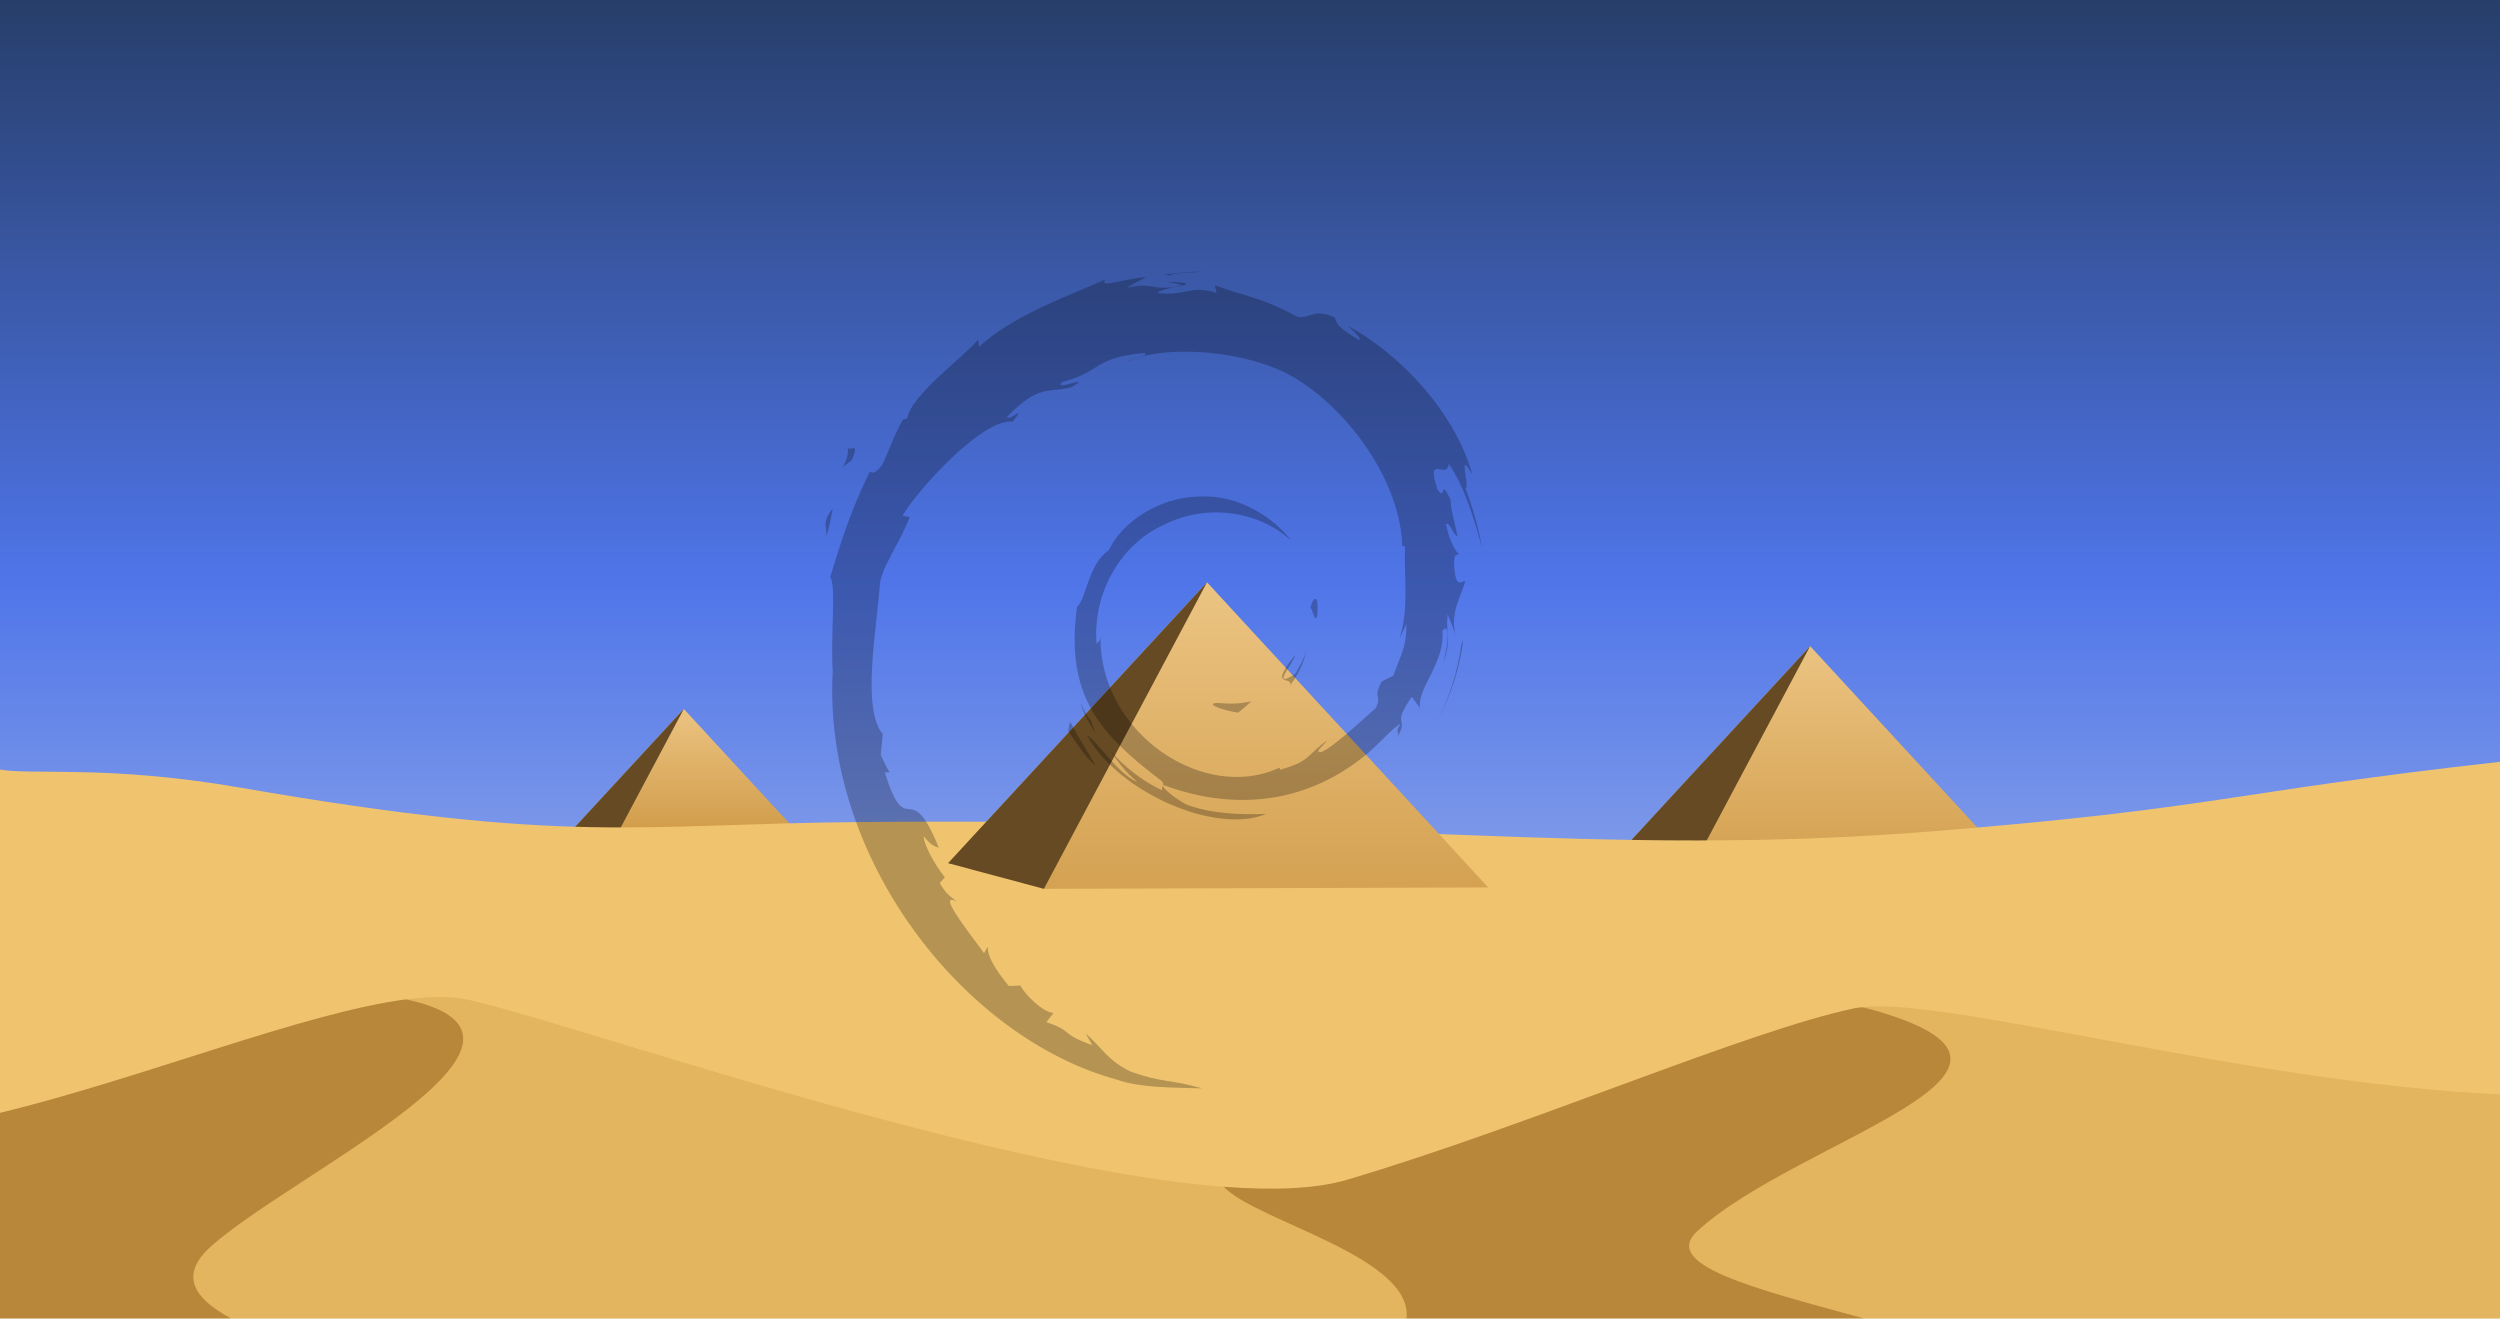
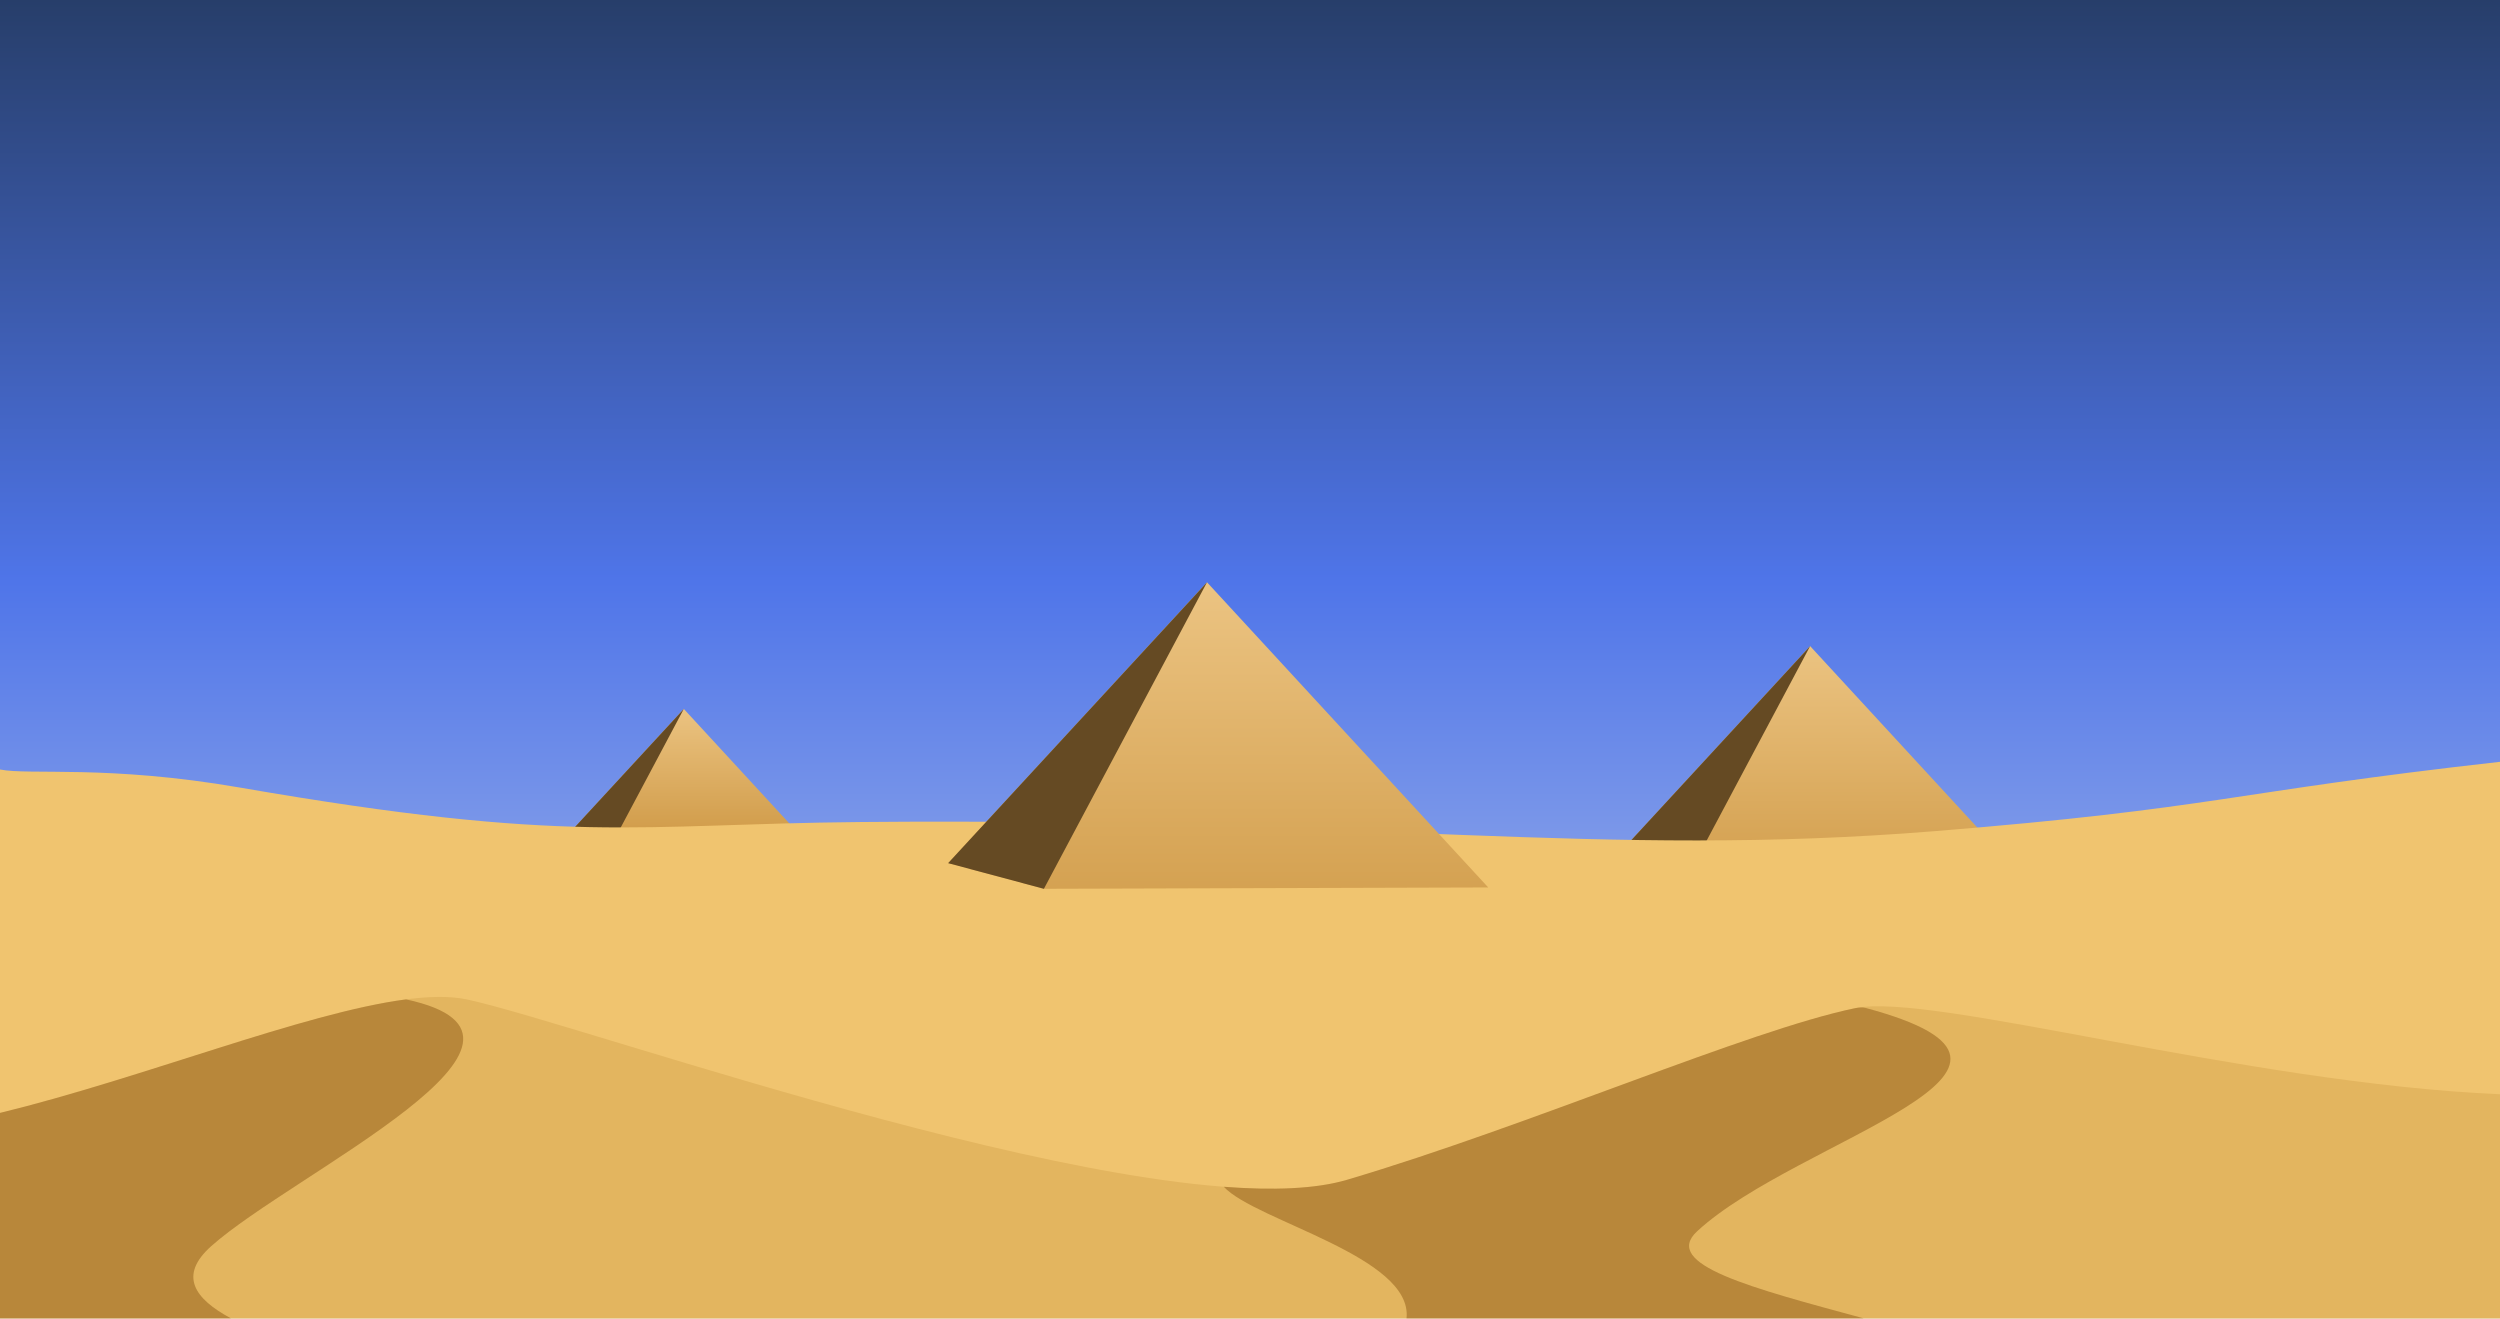
<svg xmlns="http://www.w3.org/2000/svg" xmlns:ns1="http://www.openswatchbook.org/uri/2009/osb" xmlns:xlink="http://www.w3.org/1999/xlink" id="svg8" version="1.1" viewBox="0 0 1083.733 571.5" height="2160" width="4096" style="enable-background:new">
  <defs id="defs2">
    <linearGradient id="linearGradient1219">
      <stop style="stop-color:#ebc381;stop-opacity:1;" offset="0" id="stop1215" />
      <stop style="stop-color:#cc9540;stop-opacity:1" offset="1" id="stop1217" />
    </linearGradient>
    <linearGradient ns1:paint="solid" id="linearGradient5411">
      <stop id="stop5409" offset="0" style="stop-color:#000000;stop-opacity:1;" />
    </linearGradient>
    <linearGradient ns1:paint="solid" id="linearGradient5224">
      <stop id="stop5222" offset="0" style="stop-color:#ffffff;stop-opacity:1;" />
    </linearGradient>
    <linearGradient id="linearGradient835">
      <stop style="stop-color:#273e6a;stop-opacity:1" offset="0" id="stop831" />
      <stop id="stop1097" offset="0.442" style="stop-color:#4f75e9;stop-opacity:1" />
      <stop style="stop-color:#ced8e9;stop-opacity:1" offset="1" id="stop833" />
    </linearGradient>
    <linearGradient xlink:href="#linearGradient835" id="linearGradient1091" gradientUnits="userSpaceOnUse" gradientTransform="translate(431.1471,-225.228)" x1="90.712" y1="499.728" x2="90.712" y2="-71.326" />
    <linearGradient xlink:href="#linearGradient1219" id="linearGradient1221" x1="530.334" y1="-50.928" x2="530.334" y2="497.605" gradientUnits="userSpaceOnUse" gradientTransform="matrix(0.3269356,0,0,0.3269356,350.9274,-2.679945)" />
    <linearGradient xlink:href="#linearGradient1219" id="linearGradient3462" gradientUnits="userSpaceOnUse" x1="530.334" y1="-59.513" x2="530.334" y2="348.559" gradientTransform="matrix(0.1554897,0,0,0.1554897,214.4809,42.04848)" />
    <linearGradient xlink:href="#linearGradient1219" id="linearGradient3496" gradientUnits="userSpaceOnUse" x1="530.334" y1="-59.513" x2="530.334" y2="348.559" gradientTransform="matrix(0.3097567,0,0,0.3097567,621.4288,23.97197)" />
  </defs>
  <g id="layer1" transform="translate(0,274.5)" style="display:inline;opacity:1">
    <rect y="-297" x="3.5527137e-015" height="571.5" width="1083.733" id="rect1012" style="opacity:1;fill:url(#linearGradient1091);fill-opacity:1;fill-rule:nonzero;stroke:none;stroke-width:3.175;stroke-linecap:butt;stroke-linejoin:round;stroke-miterlimit:4;stroke-dasharray:none;stroke-dashoffset:0;stroke-opacity:1;paint-order:normal" transform="scale(1,-1)" />
    <path id="path3464" d="M 784.676,5.583 678.364,120.943 l 39.326,10.537 182.497,-0.555 z" style="fill:url(#linearGradient3496);fill-opacity:1;stroke:none;stroke-width:0.265px;stroke-linecap:butt;stroke-linejoin:miter;stroke-opacity:1" />
    <path id="path3466" d="M 784.676,5.583 678.364,120.943 l 39.326,10.537 z" style="opacity:1;fill:#654a23;fill-opacity:1;stroke:none;stroke-width:0.265px;stroke-linecap:butt;stroke-linejoin:miter;stroke-opacity:1" />
    <g id="g2345" transform="matrix(0.6174553,0,0,0.655793,530.2297,-65.93013)" style="stroke-width:1.571;" />
    <path id="path3456" d="m 296.427,32.818 -53.366,57.908 19.74,5.289 91.609,-0.278 z" style="fill:url(#linearGradient3462);fill-opacity:1;stroke:none;stroke-width:0.265px;stroke-linecap:butt;stroke-linejoin:miter;stroke-opacity:1" />
    <path id="path3458" d="m 296.427,32.818 -53.366,57.907 19.741,5.29 z" style="opacity:1;fill:#654a23;fill-opacity:1;stroke:none;stroke-width:0.265px;stroke-linecap:butt;stroke-linejoin:miter;stroke-opacity:1" />
    <path style="opacity:1;fill:#f0c46f;fill-opacity:1;fill-rule:nonzero;stroke:none;stroke-width:3.175;stroke-linecap:butt;stroke-linejoin:round;stroke-miterlimit:4;stroke-dasharray:none;stroke-dashoffset:0;stroke-opacity:1;paint-order:normal" d="M 9.34375e-5,59.077 V 297 H 1083.733 V 55.741 C 965.836,68.986 961.302,75.886 838.512,85.812 694.112,97.485 592.012,79.817 373.318,81.839 275.012,82.749 247.603,91.81 103.987,66.903 46.762,56.978 12.746,61.614 9.34375e-5,59.077 Z" id="rect3472" />
    <path style="fill:url(#linearGradient1221);fill-opacity:1;stroke:none;stroke-width:0.265px;stroke-linecap:butt;stroke-linejoin:miter;stroke-opacity:1" d="M 523.228,-22.089 411.02,99.669 452.527,110.791 645.146,110.205 Z" id="path1187" />
    <path style="opacity:1;fill:#654a23;fill-opacity:1;stroke:none;stroke-width:0.265px;stroke-linecap:butt;stroke-linejoin:miter;stroke-opacity:1" d="M 523.228,-22.089 411.02,99.669 452.527,110.791 Z" id="path1191" />
-     <g style="overflow:visible;opacity:0.25;fill:#000000;fill-opacity:1;stroke:none;stroke-width:0.243;stroke-miterlimit:4;stroke-dasharray:none;stroke-opacity:1" id="g5319" transform="matrix(3.266126,0,0,3.266126,-583.2986,-406.3473)">
-       <g id="Layer_1" style="fill:#000000;fill-opacity:1;stroke:none;stroke-width:0.243;stroke-miterlimit:4;stroke-dasharray:none;stroke-opacity:1" transform="translate(288.2425,76.37547)">
-         <g id="g5296" style="fill:#000000;fill-opacity:1;stroke:none;stroke-width:0.243;stroke-miterlimit:4;stroke-dasharray:none;stroke-opacity:1">
-           <path id="path5272" d="m 51.986,57.297 c -1.797,0.025 0.34,0.926 2.686,1.287 0.648,-0.506 1.236,-1.018 1.76,-1.516 -1.461,0.358 -2.948,0.366 -4.446,0.229" style="fill:#000000;fill-opacity:1;stroke:none;stroke-width:0.243;stroke-miterlimit:4;stroke-dasharray:none;stroke-opacity:1" />
-           <path id="path5274" d="m 61.631,54.893 c 1.07,-1.477 1.85,-3.094 2.125,-4.766 -0.24,1.192 -0.887,2.221 -1.496,3.307 -3.359,2.115 -0.316,-1.256 -0.002,-2.537 -3.612,4.546 -0.496,2.726 -0.627,3.996" style="fill:#000000;fill-opacity:1;stroke:none;stroke-width:0.243;stroke-miterlimit:4;stroke-dasharray:none;stroke-opacity:1" />
-           <path id="path5276" d="m 65.191,45.629 c 0.217,-3.236 -0.637,-2.213 -0.924,-0.978 0.335,0.174 0.6,2.281 0.924,0.978" style="fill:#000000;fill-opacity:1;stroke:none;stroke-width:0.243;stroke-miterlimit:4;stroke-dasharray:none;stroke-opacity:1" />
-           <path id="path5278" d="m 45.172,1.399 c 0.959,0.172 2.072,0.304 1.916,0.533 1.049,-0.23 1.287,-0.442 -1.916,-0.533" style="fill:#000000;fill-opacity:1;stroke:none;stroke-width:0.243;stroke-miterlimit:4;stroke-dasharray:none;stroke-opacity:1" />
-           <path id="path5280" d="M 47.088,1.932 46.41,2.072 47.041,2.016 47.088,1.932" style="fill:#000000;fill-opacity:1;stroke:none;stroke-width:0.243;stroke-miterlimit:4;stroke-dasharray:none;stroke-opacity:1" />
-           <path id="path5282" d="m 76.992,46.856 c 0.107,2.906 -0.85,4.316 -1.713,6.812 l -1.553,0.776 c -1.271,2.468 0.123,1.567 -0.787,3.53 -1.984,1.764 -6.021,5.52 -7.313,5.863 -0.943,-0.021 0.639,-1.113 0.846,-1.541 -2.656,1.824 -2.131,2.738 -6.193,3.846 L 60.16,65.878 C 50.142,70.591 36.226,61.251 36.409,48.507 c -0.107,0.809 -0.304,0.607 -0.526,0.934 -0.517,-6.557 3.028,-13.143 9.007,-15.832 5.848,-2.895 12.704,-1.707 16.893,2.197 -2.301,-3.014 -6.881,-6.209 -12.309,-5.91 -5.317,0.084 -10.291,3.463 -11.951,7.131 -2.724,1.715 -3.04,6.611 -4.227,7.507 -1.597,11.737 3.004,16.808 10.787,22.773 1.225,0.826 0.345,0.951 0.511,1.58 -2.586,-1.211 -4.954,-3.039 -6.901,-5.277 1.033,1.512 2.148,2.982 3.589,4.137 -2.438,-0.826 -5.695,-5.908 -6.646,-6.115 4.203,7.525 17.052,13.197 23.78,10.383 -3.113,0.115 -7.068,0.064 -10.566,-1.229 -1.469,-0.756 -3.467,-2.322 -3.11,-2.615 9.182,3.43 18.667,2.598 26.612,-3.771 2.021,-1.574 4.229,-4.252 4.867,-4.289 -0.961,1.445 0.164,0.695 -0.574,1.971 2.014,-3.248 -0.875,-1.322 2.082,-5.609 l 1.092,1.504 c -0.406,-2.696 3.348,-5.97 2.967,-10.234 0.861,-1.304 0.961,1.403 0.047,4.403 1.268,-3.328 0.334,-3.863 0.66,-6.609 0.352,0.923 0.814,1.904 1.051,2.878 -0.826,-3.216 0.848,-5.416 1.262,-7.285 -0.408,-0.181 -1.275,1.422 -1.473,-2.377 0.029,-1.65 0.459,-0.865 0.625,-1.271 -0.324,-0.186 -1.174,-1.451 -1.691,-3.877 0.375,-0.57 1.002,1.478 1.512,1.562 -0.328,-1.929 -0.893,-3.4 -0.916,-4.88 -1.49,-3.114 -0.527,0.415 -1.736,-1.337 -1.586,-4.947 1.316,-1.148 1.512,-3.396 2.404,3.483 3.775,8.881 4.404,11.117 -0.48,-2.726 -1.256,-5.367 -2.203,-7.922 0.73,0.307 -1.176,-5.609 0.949,-1.691 C 83.519,18.706 76.074,10.902 69.225,7.24 70.063,8.007 71.121,8.97 70.741,9.121 67.335,7.093 67.934,6.935 67.446,6.078 64.671,4.949 64.489,6.169 62.651,6.08 57.421,3.306 56.413,3.601 51.6,1.863 l 0.219,1.023 c -3.465,-1.154 -4.037,0.438 -7.782,0.004 -0.228,-0.178 1.2,-0.644 2.375,-0.815 -3.35,0.442 -3.193,-0.66 -6.471,0.122 0.808,-0.567 1.662,-0.942 2.524,-1.424 -2.732,0.166 -6.522,1.59 -5.352,0.295 -4.456,1.988 -12.37,4.779 -16.811,8.943 l -0.14,-0.933 c -2.035,2.443 -8.874,7.296 -9.419,10.46 l -0.544,0.127 c -1.059,1.793 -1.744,3.825 -2.584,5.67 -1.385,2.36 -2.03,0.908 -1.833,1.278 -2.724,5.523 -4.077,10.164 -5.246,13.97 0.833,1.245 0.02,7.495 0.335,12.497 -1.368,24.704 17.338,48.69 37.785,54.228 2.997,1.072 7.454,1.031 11.245,1.141 -4.473,-1.279 -5.051,-0.678 -9.408,-2.197 -3.143,-1.48 -3.832,-3.17 -6.058,-5.102 l 0.881,1.557 c -4.366,-1.545 -2.539,-1.912 -6.091,-3.037 l 0.941,-1.229 C 28.751,98.334 26.418,96.056 25.78,94.795 l -1.548,0.061 c -1.86,-2.295 -2.851,-3.949 -2.779,-5.23 l -0.5,0.891 c -0.567,-0.973 -6.843,-8.607 -3.587,-6.83 -0.605,-0.553 -1.409,-0.9 -2.281,-2.484 l 0.663,-0.758 c -1.567,-2.016 -2.884,-4.6 -2.784,-5.461 0.836,1.129 1.416,1.34 1.99,1.533 -3.957,-9.818 -4.179,-0.541 -7.176,-9.994 L 8.412,66.472 C 7.926,65.74 7.631,64.945 7.24,64.165 l 0.276,-2.75 C 4.667,58.121 6.719,47.409 7.13,41.534 7.415,39.145 9.508,36.602 11.1,32.614 l -0.97,-0.167 c 1.854,-3.234 10.586,-12.988 14.63,-12.486 1.959,-2.461 -0.389,-0.009 -0.772,-0.629 4.303,-4.453 5.656,-3.146 8.56,-3.947 3.132,-1.859 -2.688,0.725 -1.203,-0.709 5.414,-1.383 3.837,-3.144 10.9,-3.846 0.745,0.424 -1.729,0.655 -2.35,1.205 4.511,-2.207 14.275,-1.705 20.617,1.225 7.359,3.439 15.627,13.605 15.953,23.17 l 0.371,0.1 c -0.188,3.802 0.582,8.199 -0.752,12.238 l 0.908,-1.912" style="fill:#000000;fill-opacity:1;stroke:none;stroke-width:0.243;stroke-miterlimit:4;stroke-dasharray:none;stroke-opacity:1" />
-           <path id="path5284" d="m 32.372,59.764 -0.252,1.26 c 1.181,1.604 2.118,3.342 3.626,4.596 -1.085,-2.118 -1.891,-2.993 -3.374,-5.856" style="fill:#000000;fill-opacity:1;stroke:none;stroke-width:0.243;stroke-miterlimit:4;stroke-dasharray:none;stroke-opacity:1" />
-           <path id="path5286" d="m 35.164,59.654 c -0.625,-0.691 -0.995,-1.523 -1.409,-2.352 0.396,1.457 1.207,2.709 1.962,3.982 l -0.553,-1.63" style="fill:#000000;fill-opacity:1;stroke:none;stroke-width:0.243;stroke-miterlimit:4;stroke-dasharray:none;stroke-opacity:1" />
-           <path id="path5288" d="m 84.568,48.916 -0.264,0.662 c -0.484,3.438 -1.529,6.84 -3.131,9.994 1.77,-3.328 2.915,-6.968 3.395,-10.656" style="fill:#000000;fill-opacity:1;stroke:none;stroke-width:0.243;stroke-miterlimit:4;stroke-dasharray:none;stroke-opacity:1" />
-           <path id="path5290" d="M 45.527,0.537 C 46.742,0.092 48.514,0.293 49.803,0 48.123,0.141 46.451,0.225 44.8,0.438 l 0.727,0.099" style="fill:#000000;fill-opacity:1;stroke:none;stroke-width:0.243;stroke-miterlimit:4;stroke-dasharray:none;stroke-opacity:1" />
-           <path id="path5292" d="m 2.872,23.219 c 0.28,2.592 -1.95,3.598 0.494,1.889 1.31,-2.951 -0.512,-0.815 -0.494,-1.889" style="fill:#000000;fill-opacity:1;stroke:none;stroke-width:0.243;stroke-miterlimit:4;stroke-dasharray:none;stroke-opacity:1" />
-           <path id="path5294" d="M 0,35.215 C 0.563,33.487 0.665,32.449 0.88,31.449 -0.676,33.438 0.164,33.862 0,35.215" style="fill:#000000;fill-opacity:1;stroke:none;stroke-width:0.243;stroke-miterlimit:4;stroke-dasharray:none;stroke-opacity:1" />
-         </g>
-       </g>
-     </g>
    <g id="g1118" transform="translate(0,8.4109369e-6)">
      <path transform="matrix(0.2645833,0,0,0.2645833,0,-274.5)" id="rect3528" d="M 719.477,1633.344 C 558.749,1633.906 259.779,1760.182 0,1823.373 V 2160 h 4096 v -367.172 c -419.01,-18.163 -930.34,-167.216 -1056.438,-141.086 -175.88,36.446 -533.212,192.584 -832.58,281.219 -299.368,88.635 -1247.891,-253.705 -1441.65,-295.416 -13.624,-2.933 -28.977,-4.26 -45.855,-4.201 z" style="opacity:1;fill:#e3b55f;fill-opacity:1;fill-rule:nonzero;stroke:none;stroke-width:12;stroke-linecap:butt;stroke-linejoin:round;stroke-miterlimit:4;stroke-dasharray:none;stroke-dashoffset:0;stroke-opacity:1;paint-order:normal" />
      <path id="rect3533" transform="matrix(0.2645833,0,0,0.2645833,0,-274.5)" d="m 3056.177,1651.288 c -4.627,-1.284 -11.761,-0.549 -16.614,0.452 -175.879,36.446 -533.212,192.586 -832.58,281.221 -50.864,15.059 -120.479,17.668 -201.935,11.434 51.461,55.993 310.436,114.315 299.389,215.606 h 749.115 c -184.583,-50.03 -331.954,-88.172 -272.955,-142.682 165.48,-152.889 651.885,-265.511 275.581,-366.031 z" style="opacity:0.5;fill:#8d5915;fill-opacity:1;fill-rule:nonzero;stroke:none;stroke-width:12;stroke-linecap:butt;stroke-linejoin:round;stroke-miterlimit:4;stroke-dasharray:none;stroke-dashoffset:0;stroke-opacity:1;paint-order:normal" />
      <path transform="matrix(0.2645833,0,0,0.2645833,0,-274.5)" id="rect3535" d="M 665.24,1637.363 C 497.192,1659.411 232.852,1766.738 0,1823.379 V 2160 h 378.398 c -60.07,-32.29 -86.263,-70.204 -32.244,-118.373 134.092,-119.57 612.811,-341.074 319.086,-404.264 z" style="opacity:0.5;fill:#8d5915;fill-opacity:1;fill-rule:nonzero;stroke:none;stroke-width:12;stroke-linecap:butt;stroke-linejoin:round;stroke-miterlimit:4;stroke-dasharray:none;stroke-dashoffset:0;stroke-opacity:1;paint-order:normal" />
    </g>
  </g>
</svg>
